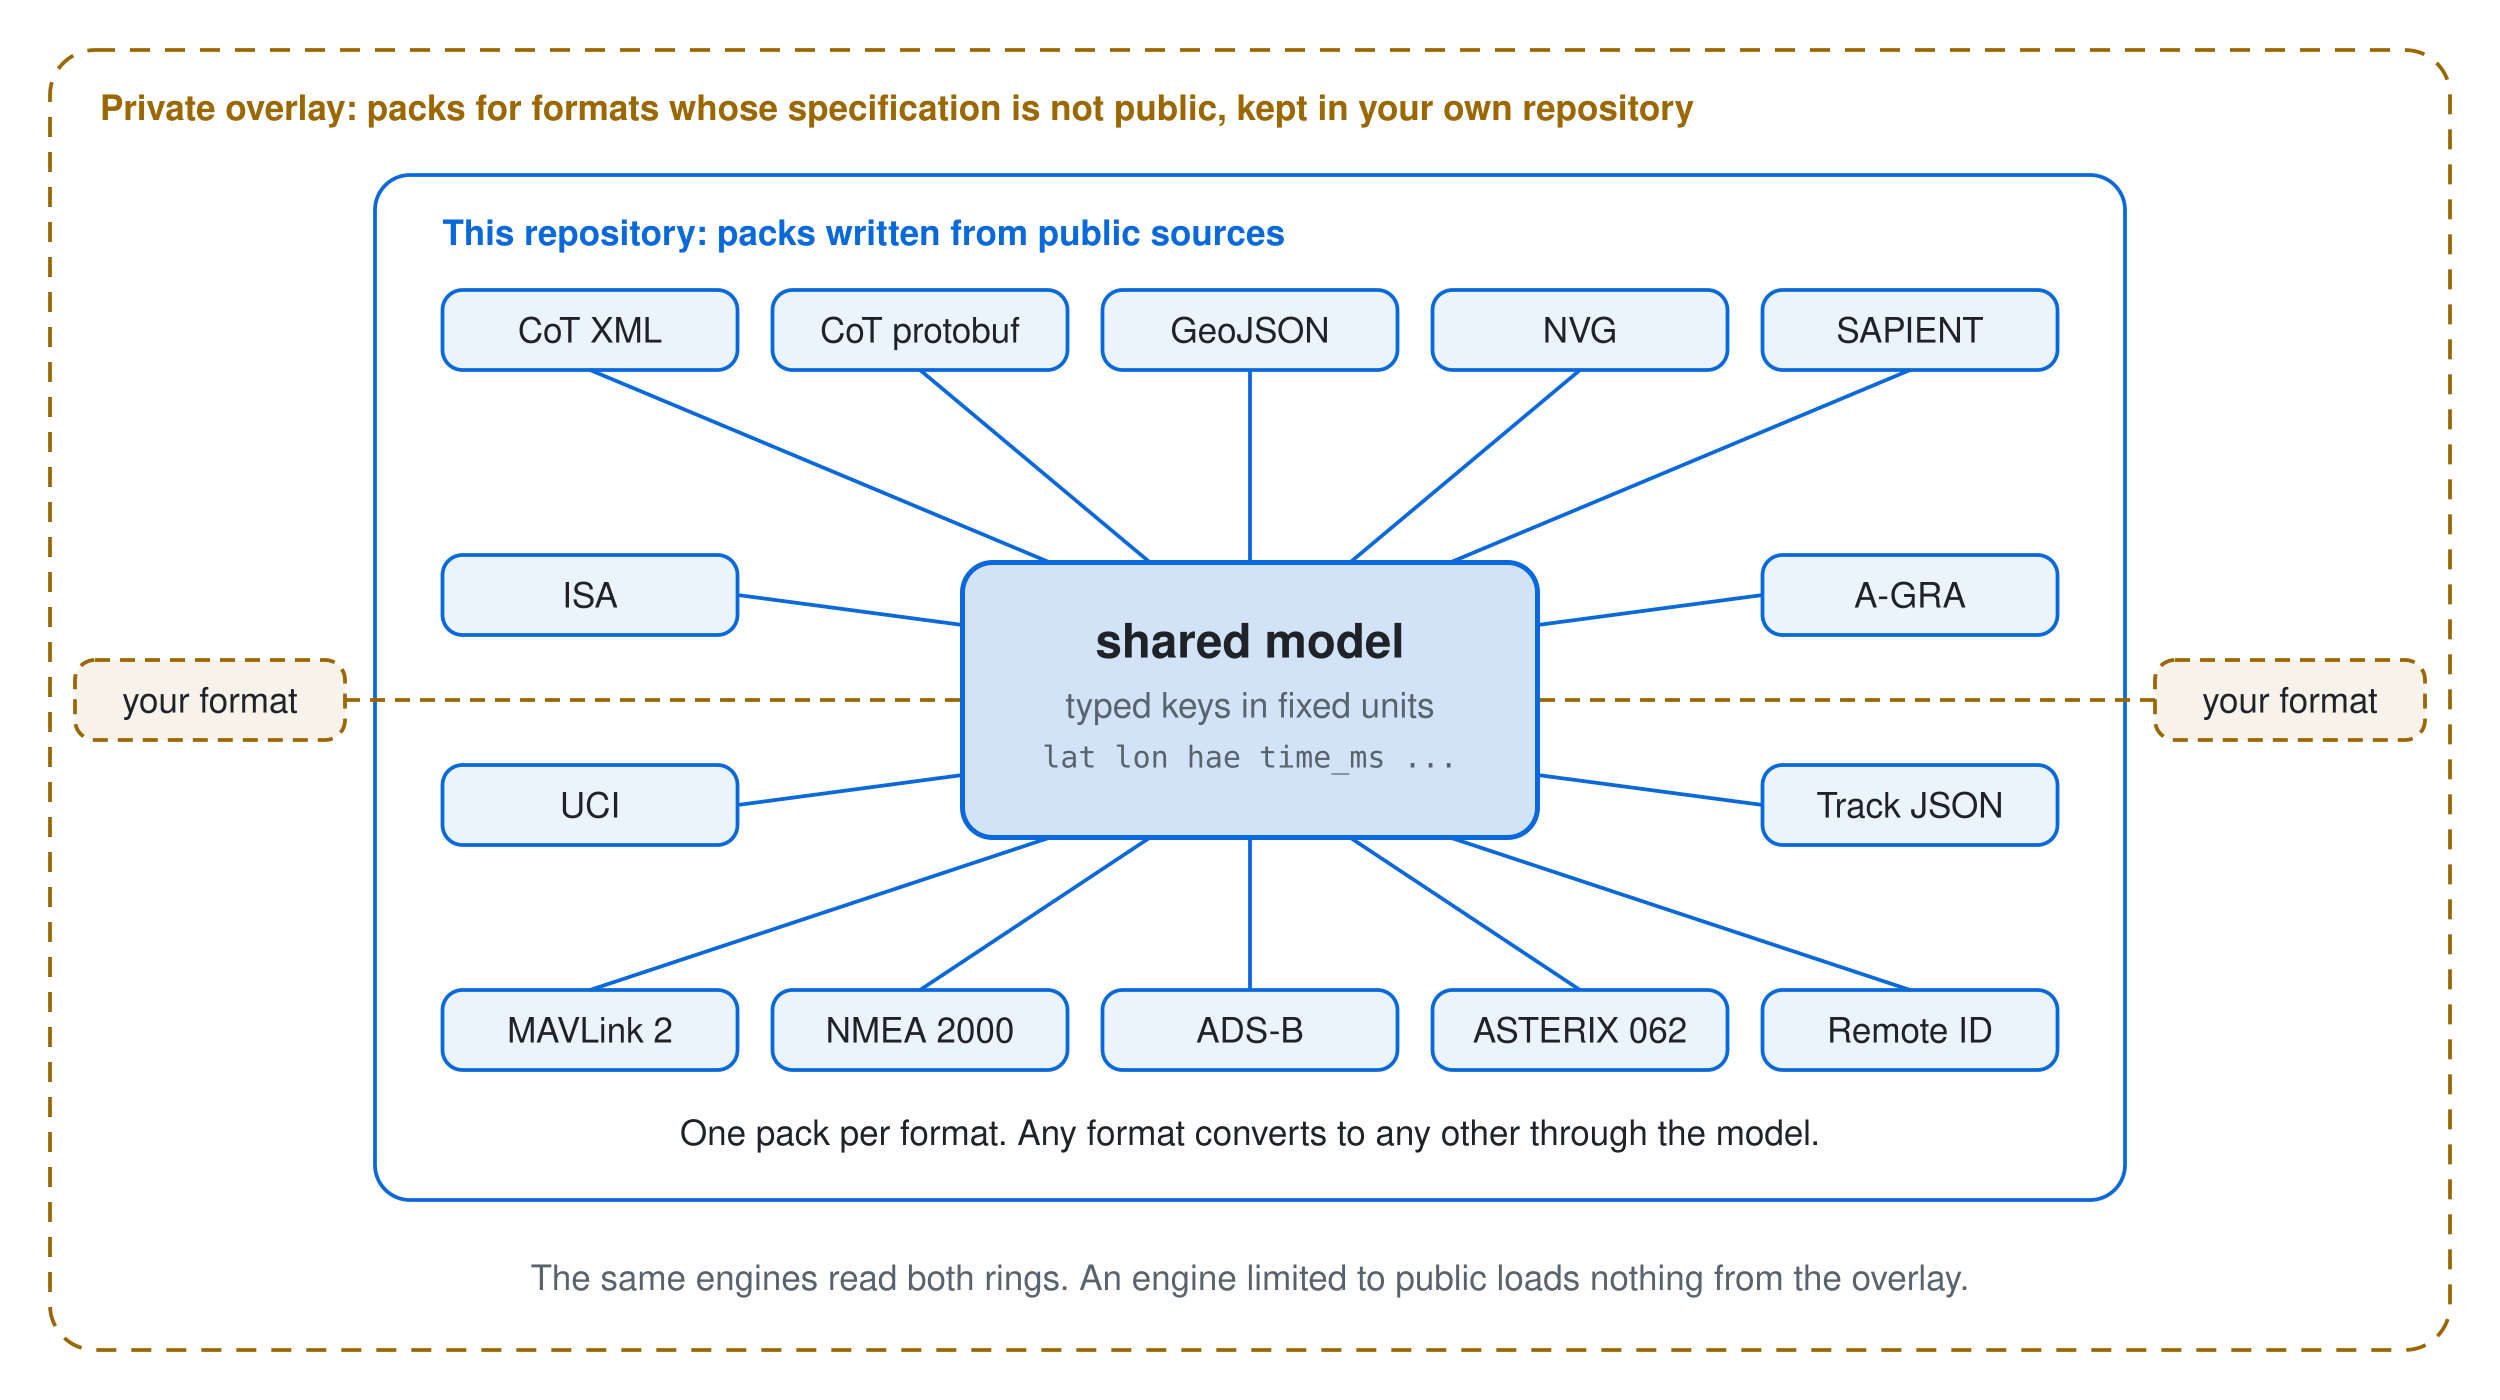
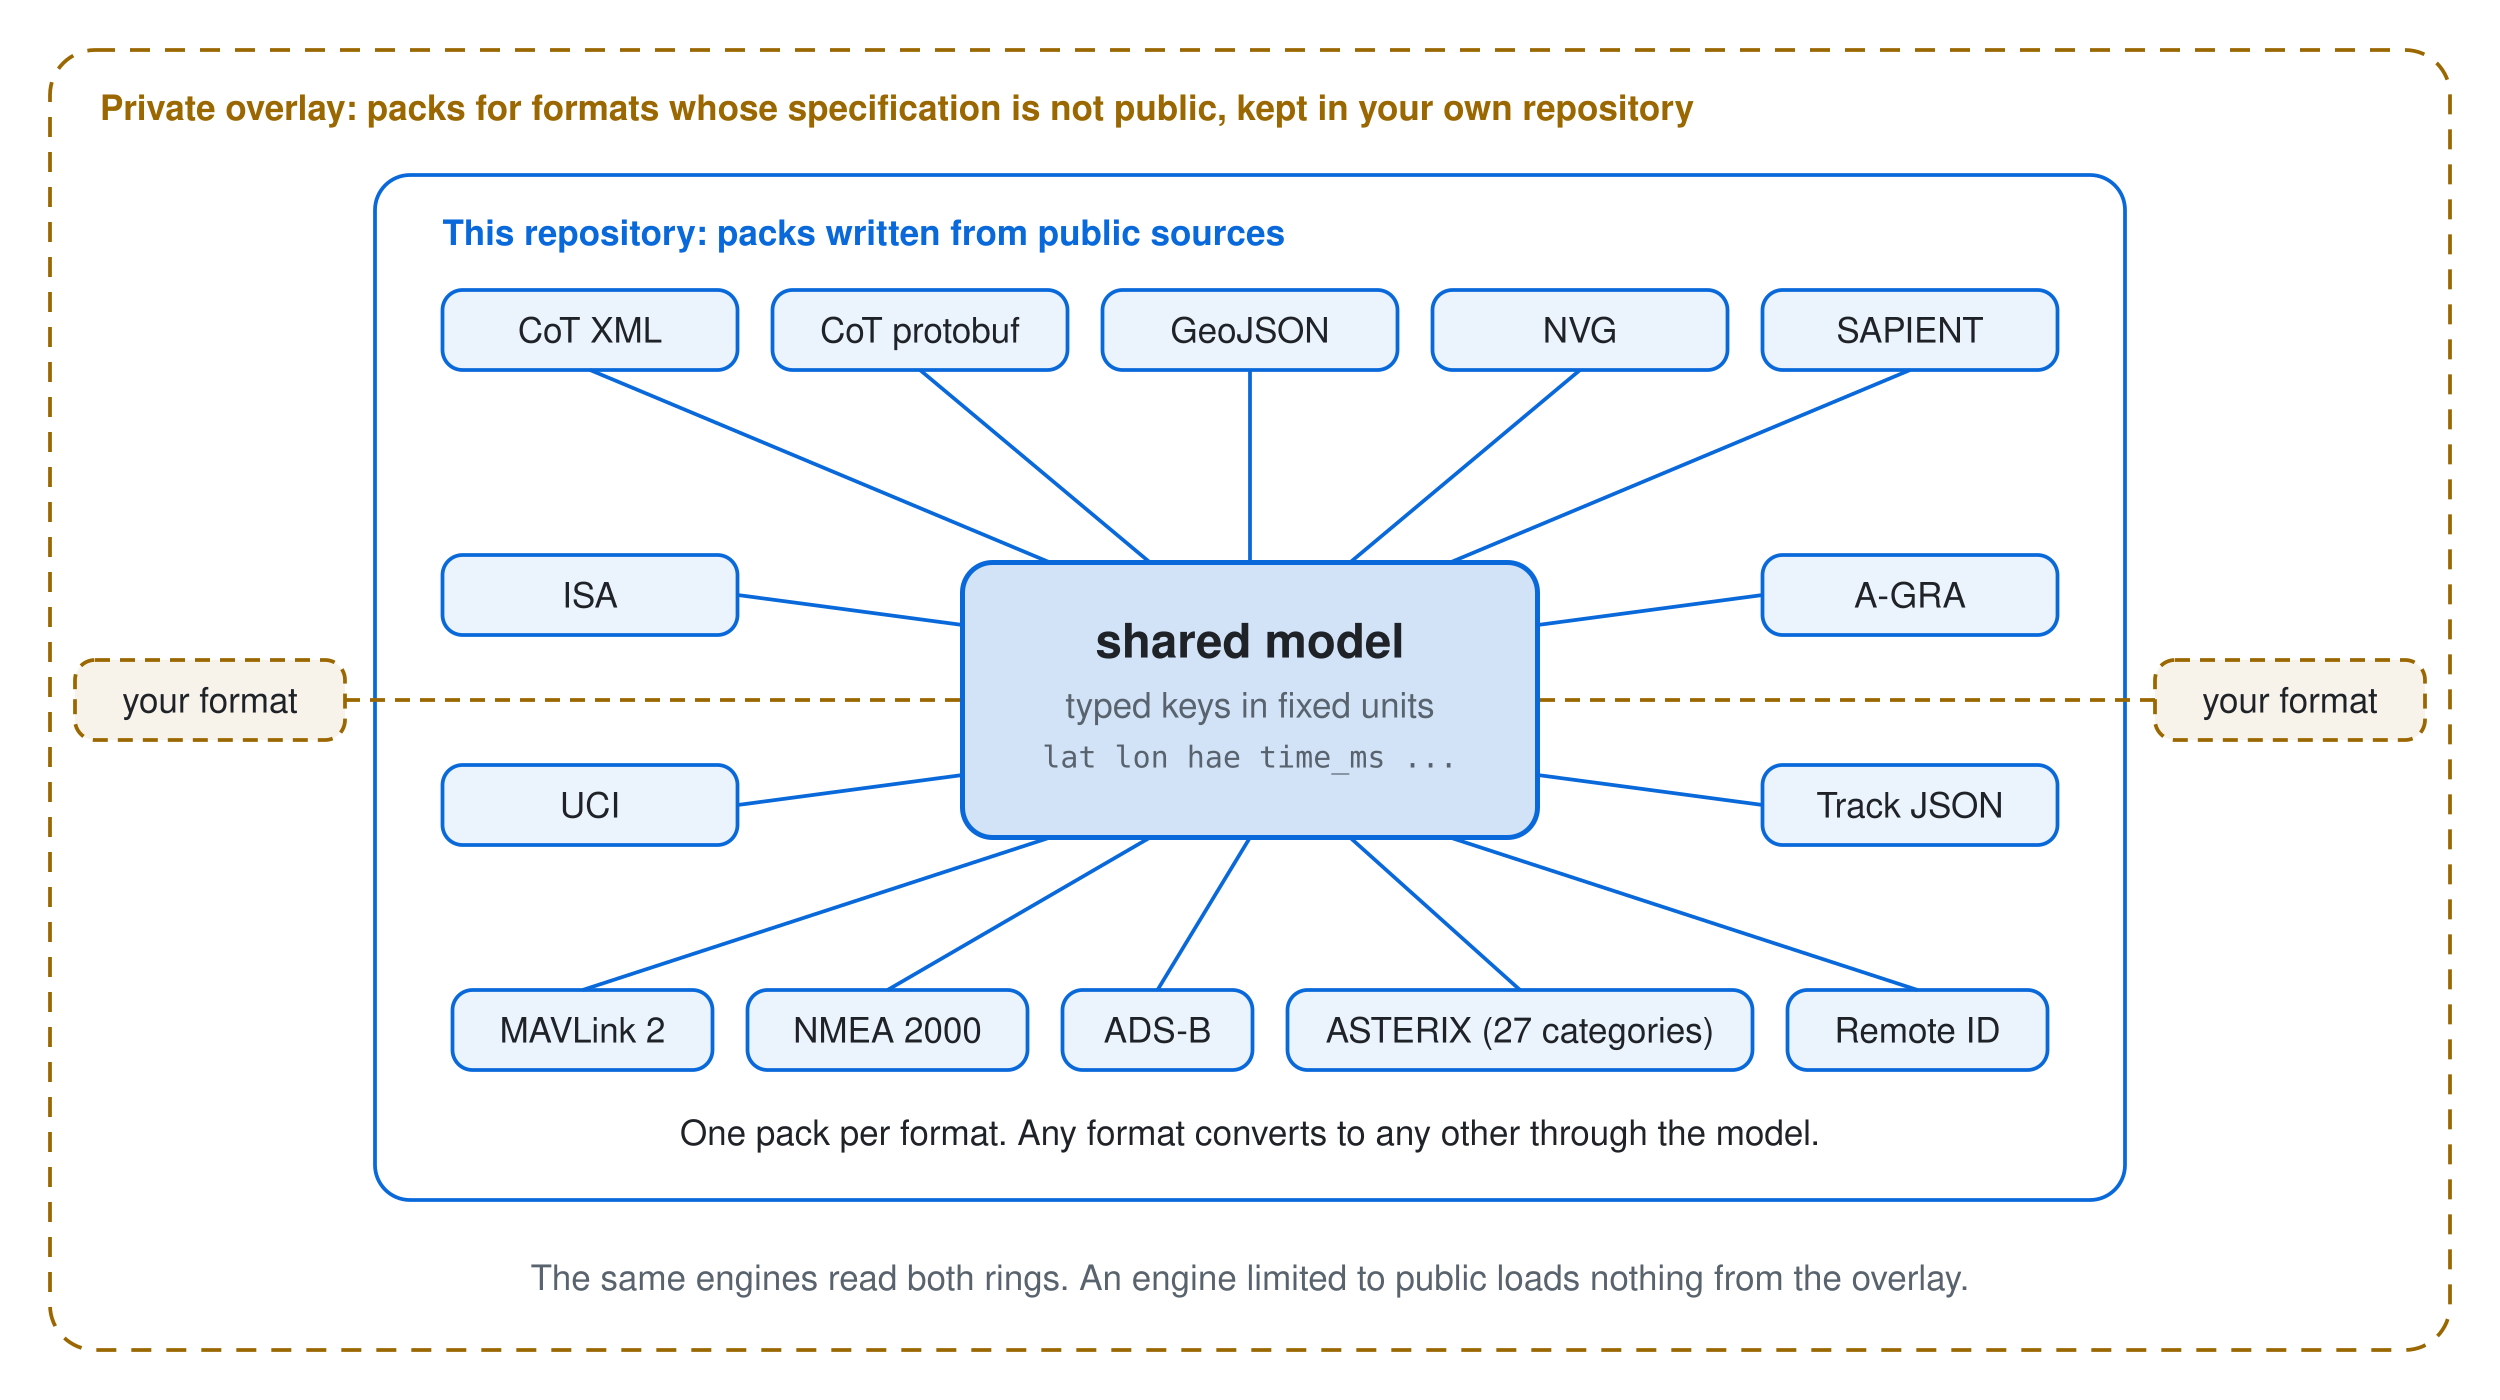
- <svg xmlns="http://www.w3.org/2000/svg" viewBox="0 0 1000 560" width="1000" height="560" role="img" aria-labelledby="t d">
+ <svg xmlns="http://www.w3.org/2000/svg" viewBox="0 0 1000 560" width="100%" role="img" aria-labelledby="t d">
  <style>
  .ink{fill:#1f2328} .quiet{fill:#59636e} .pub{fill:#0969da} .ovl{fill:#9a6700}
  .t{font-family:-apple-system,BlinkMacSystemFont,"Segoe UI",Helvetica,Arial,sans-serif}
  .m{font-family:ui-monospace,SFMono-Regular,Menlo,Consolas,monospace}
  .box{fill:#0969da;fill-opacity:.08;stroke:#0969da;stroke-width:1.5}
  .hub{fill:#0969da;fill-opacity:.18;stroke:#0969da;stroke-width:2}
  .obox{fill:#9a6700;fill-opacity:.08;stroke:#9a6700;stroke-width:1.5;stroke-dasharray:6 4}
  .ring{fill:none;stroke:#0969da;stroke-width:1.5}
  .oring{fill:none;stroke:#9a6700;stroke-width:1.5;stroke-dasharray:8 6}
  .ln{stroke:#0969da;stroke-width:1.5;fill:none}
  .oln{stroke:#9a6700;stroke-width:1.5;fill:none;stroke-dasharray:6 4}
  .nbox{fill:#59636e;fill-opacity:.08;stroke:#8c959f;stroke-width:1.5}
  .ar{stroke:#59636e;stroke-width:1.5;fill:none}
  .ah{fill:#59636e}
</style>
  <rect x="20" y="20" width="960" height="520" rx="18" class="oring" />
  <text x="40" y="48" class="t ovl" font-size="14" text-anchor="start" font-weight="600">Private overlay: packs for formats whose specification is not public, kept in your own repository</text>
  <rect x="150" y="70" width="700" height="410" rx="14" class="ring" />
  <text x="177" y="98" class="t pub" font-size="14" text-anchor="start" font-weight="600">This repository: packs written from public sources</text>
  <path d="M236.0 148 L420 225" class="ln" />
  <path d="M368.0 148 L460 225" class="ln" />
  <path d="M500.0 148 L500 225" class="ln" />
  <path d="M632.0 148 L540 225" class="ln" />
  <path d="M764.0 148 L580 225" class="ln" />
-   <path d="M236.0 396 L420 335" class="ln" />
-   <path d="M368.0 396 L460 335" class="ln" />
-   <path d="M500.0 396 L500 335" class="ln" />
-   <path d="M632.0 396 L540 335" class="ln" />
-   <path d="M764.0 396 L580 335" class="ln" />
+   <path d="M233.0 396 L420 335" class="ln" />
+   <path d="M355.0 396 L460 335" class="ln" />
+   <path d="M463.0 396 L500 335" class="ln" />
+   <path d="M608.0 396 L540 335" class="ln" />
+   <path d="M767.0 396 L580 335" class="ln" />
  <path d="M295 238.0 L385 250" class="ln" />
  <path d="M295 322.0 L385 310" class="ln" />
  <path d="M705 238.0 L615 250" class="ln" />
  <path d="M705 322.0 L615 310" class="ln" />
  <path d="M138 280 L385 280" class="oln" />
  <path d="M862 280 L615 280" class="oln" />
  <rect x="385" y="225" width="230" height="110" rx="12" class="hub" />
  <text x="500" y="263" class="t ink" font-size="19" text-anchor="middle" font-weight="700">shared model</text>
  <text x="500" y="287" class="t quiet" font-size="14" text-anchor="middle">typed keys in fixed units</text>
  <text x="500" y="307" class="m quiet" font-size="12" text-anchor="middle">lat  lon  hae  time_ms  ...</text>
  <rect x="177" y="116" width="118" height="32" rx="8" class="box" />
  <text x="236.0" y="137" class="t ink" font-size="14" text-anchor="middle">CoT XML</text>
  <rect x="309" y="116" width="118" height="32" rx="8" class="box" />
  <text x="368.0" y="137" class="t ink" font-size="14" text-anchor="middle">CoT protobuf</text>
  <rect x="441" y="116" width="118" height="32" rx="8" class="box" />
  <text x="500.0" y="137" class="t ink" font-size="14" text-anchor="middle">GeoJSON</text>
  <rect x="573" y="116" width="118" height="32" rx="8" class="box" />
  <text x="632.0" y="137" class="t ink" font-size="14" text-anchor="middle">NVG</text>
  <rect x="705" y="116" width="118" height="32" rx="8" class="box" />
  <text x="764.0" y="137" class="t ink" font-size="14" text-anchor="middle">SAPIENT</text>
-   <rect x="177" y="396" width="118" height="32" rx="8" class="box" />
-   <text x="236.0" y="417" class="t ink" font-size="14" text-anchor="middle">MAVLink 2</text>
-   <rect x="309" y="396" width="118" height="32" rx="8" class="box" />
-   <text x="368.0" y="417" class="t ink" font-size="14" text-anchor="middle">NMEA 2000</text>
-   <rect x="441" y="396" width="118" height="32" rx="8" class="box" />
-   <text x="500.0" y="417" class="t ink" font-size="14" text-anchor="middle">ADS-B</text>
-   <rect x="573" y="396" width="118" height="32" rx="8" class="box" />
-   <text x="632.0" y="417" class="t ink" font-size="14" text-anchor="middle">ASTERIX 062</text>
-   <rect x="705" y="396" width="118" height="32" rx="8" class="box" />
-   <text x="764.0" y="417" class="t ink" font-size="14" text-anchor="middle">Remote ID</text>
+   <rect x="181.0" y="396" width="104" height="32" rx="8" class="box" />
+   <text x="233.0" y="417" class="t ink" font-size="14" text-anchor="middle">MAVLink 2</text>
+   <rect x="299.0" y="396" width="112" height="32" rx="8" class="box" />
+   <text x="355.0" y="417" class="t ink" font-size="14" text-anchor="middle">NMEA 2000</text>
+   <rect x="425.0" y="396" width="76" height="32" rx="8" class="box" />
+   <text x="463.0" y="417" class="t ink" font-size="14" text-anchor="middle">ADS-B</text>
+   <rect x="515.0" y="396" width="186" height="32" rx="8" class="box" />
+   <text x="608.0" y="417" class="t ink" font-size="14" text-anchor="middle">ASTERIX (27 categories)</text>
+   <rect x="715.0" y="396" width="104" height="32" rx="8" class="box" />
+   <text x="767.0" y="417" class="t ink" font-size="14" text-anchor="middle">Remote ID</text>
  <rect x="177" y="222" width="118" height="32" rx="8" class="box" />
  <text x="236.0" y="243" class="t ink" font-size="14" text-anchor="middle">ISA</text>
  <rect x="177" y="306" width="118" height="32" rx="8" class="box" />
  <text x="236.0" y="327" class="t ink" font-size="14" text-anchor="middle">UCI</text>
  <rect x="705" y="222" width="118" height="32" rx="8" class="box" />
  <text x="764.0" y="243" class="t ink" font-size="14" text-anchor="middle">A-GRA</text>
  <rect x="705" y="306" width="118" height="32" rx="8" class="box" />
  <text x="764.0" y="327" class="t ink" font-size="14" text-anchor="middle">Track JSON</text>
  <rect x="30" y="264" width="108" height="32" rx="8" class="obox" />
  <text x="84" y="285" class="t ink" font-size="14" text-anchor="middle">your format</text>
  <rect x="862" y="264" width="108" height="32" rx="8" class="obox" />
  <text x="916" y="285" class="t ink" font-size="14" text-anchor="middle">your format</text>
  <text x="500" y="458" class="t ink" font-size="14" text-anchor="middle">One pack per format. Any format converts to any other through the model.</text>
  <text x="500" y="516" class="t quiet" font-size="14" text-anchor="middle">The same engines read both rings. An engine limited to public loads nothing from the overlay.</text>
</svg>
